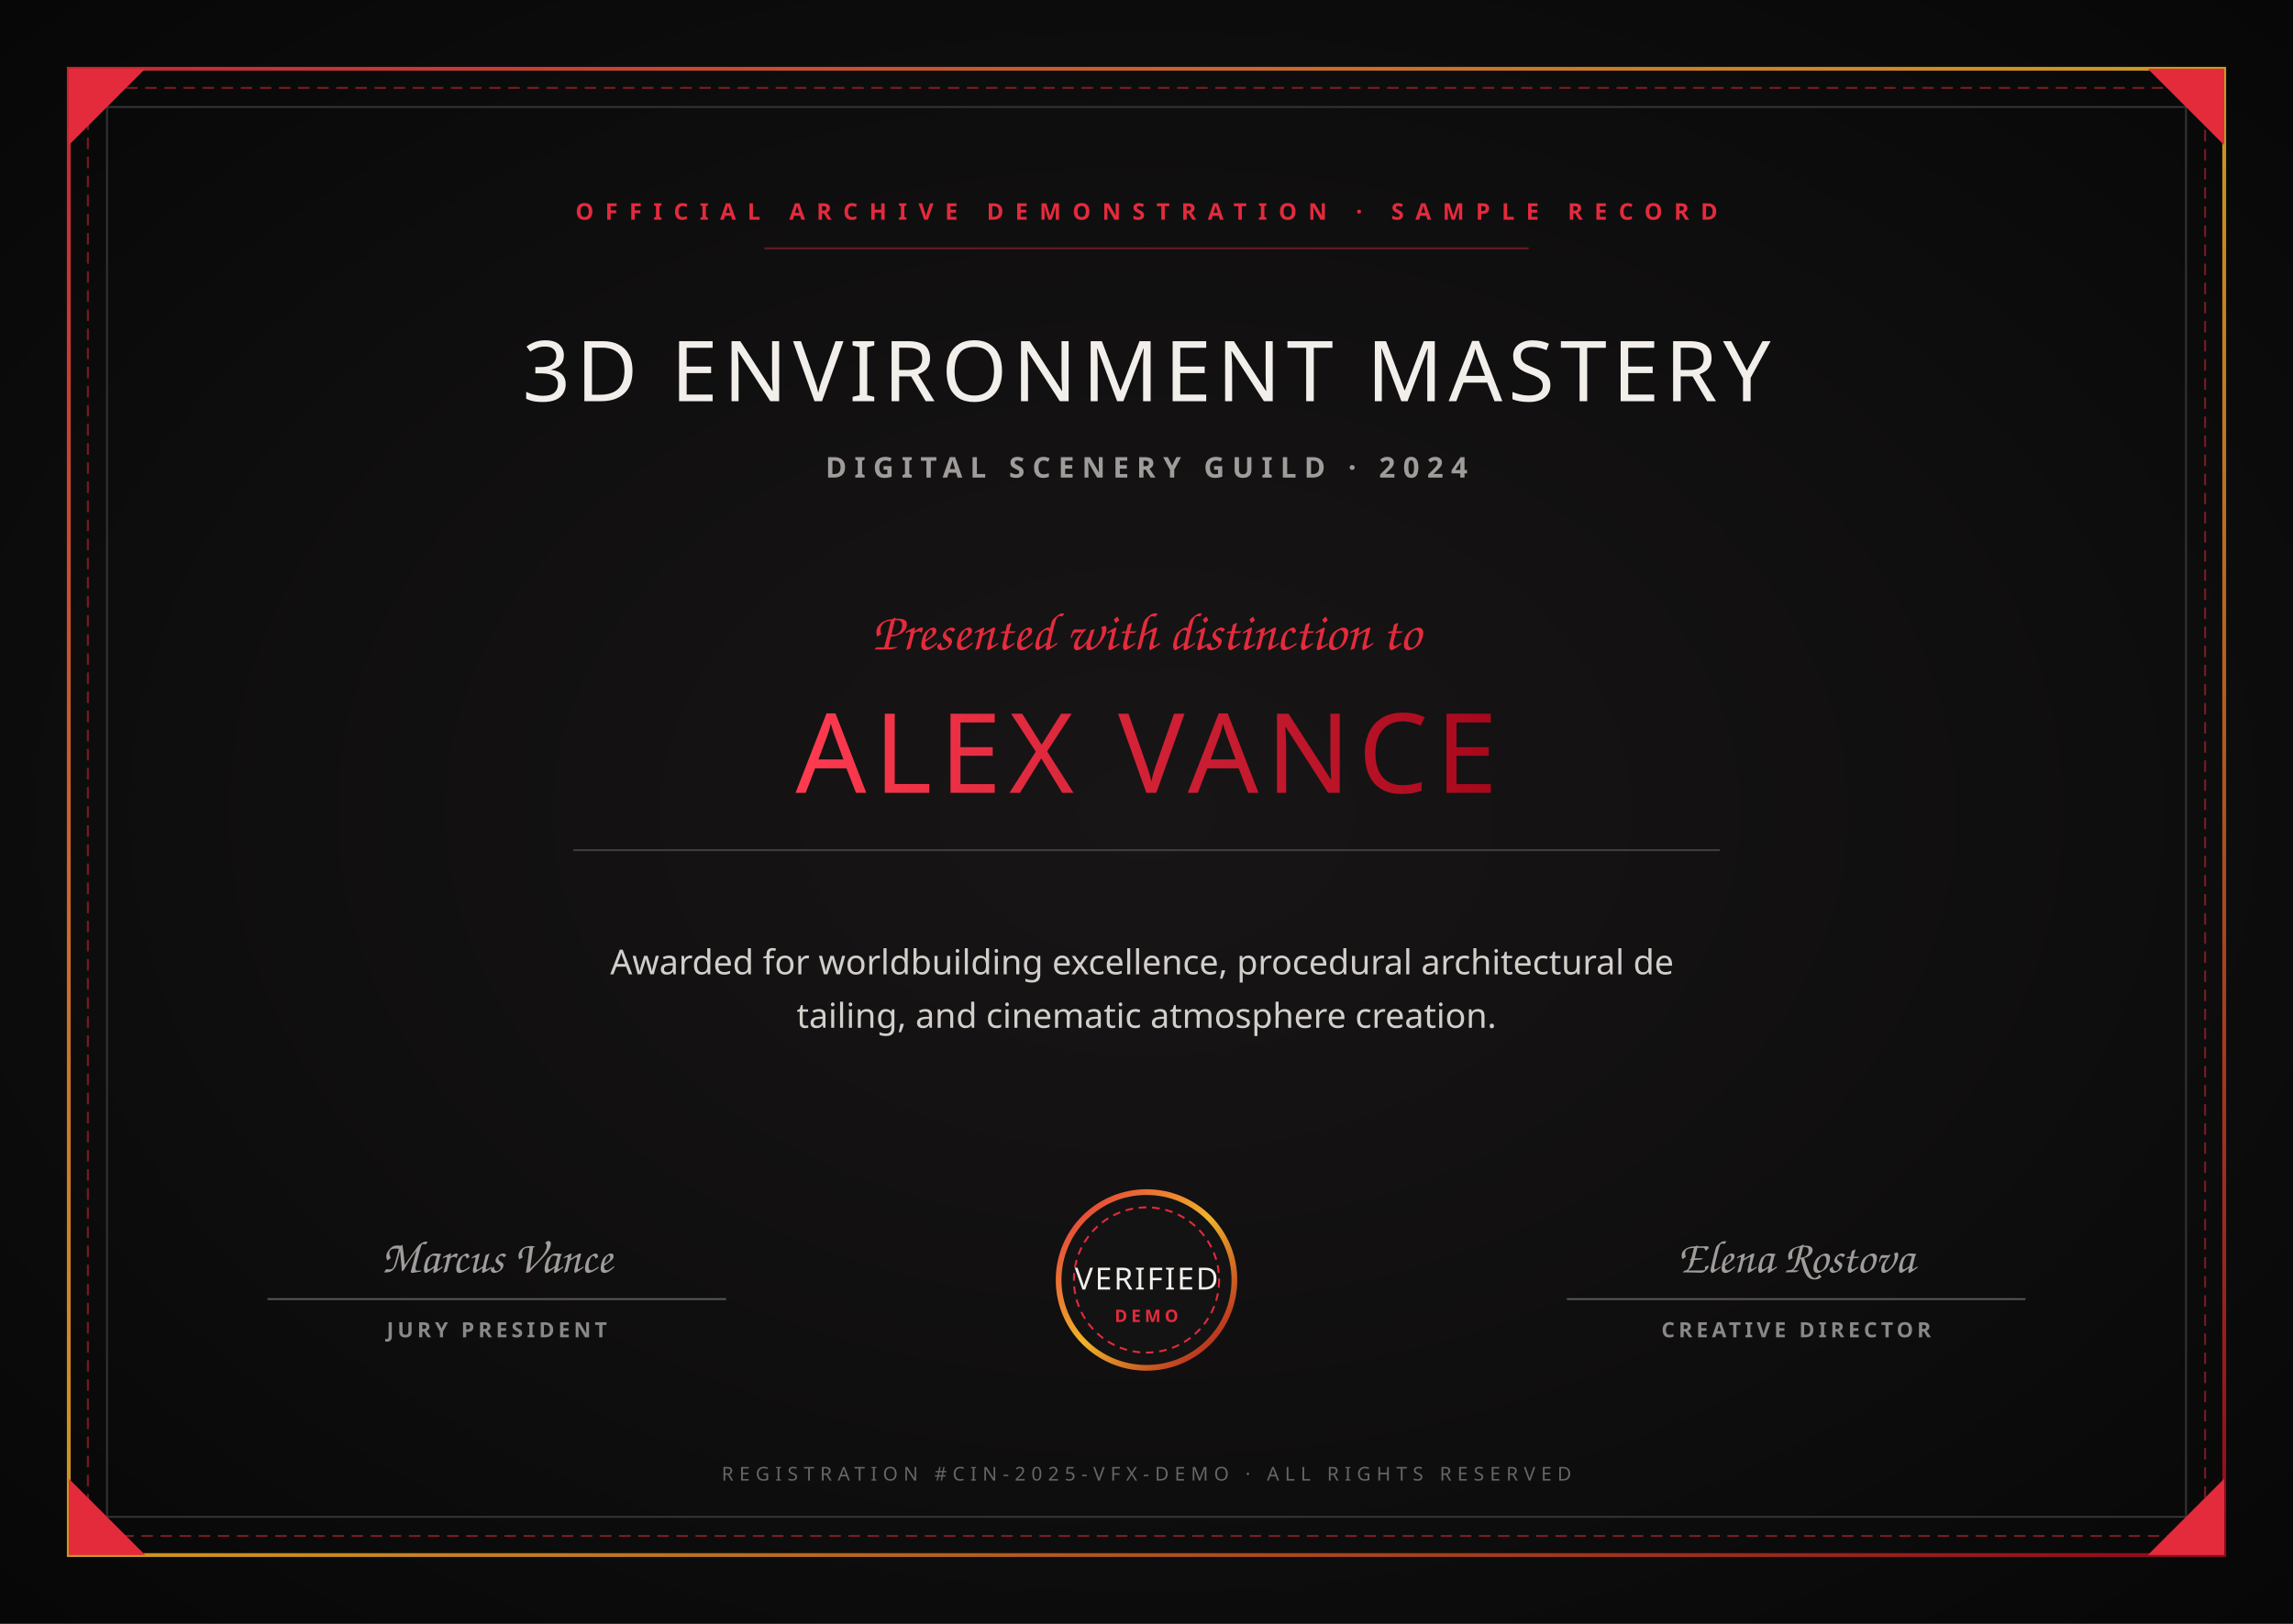
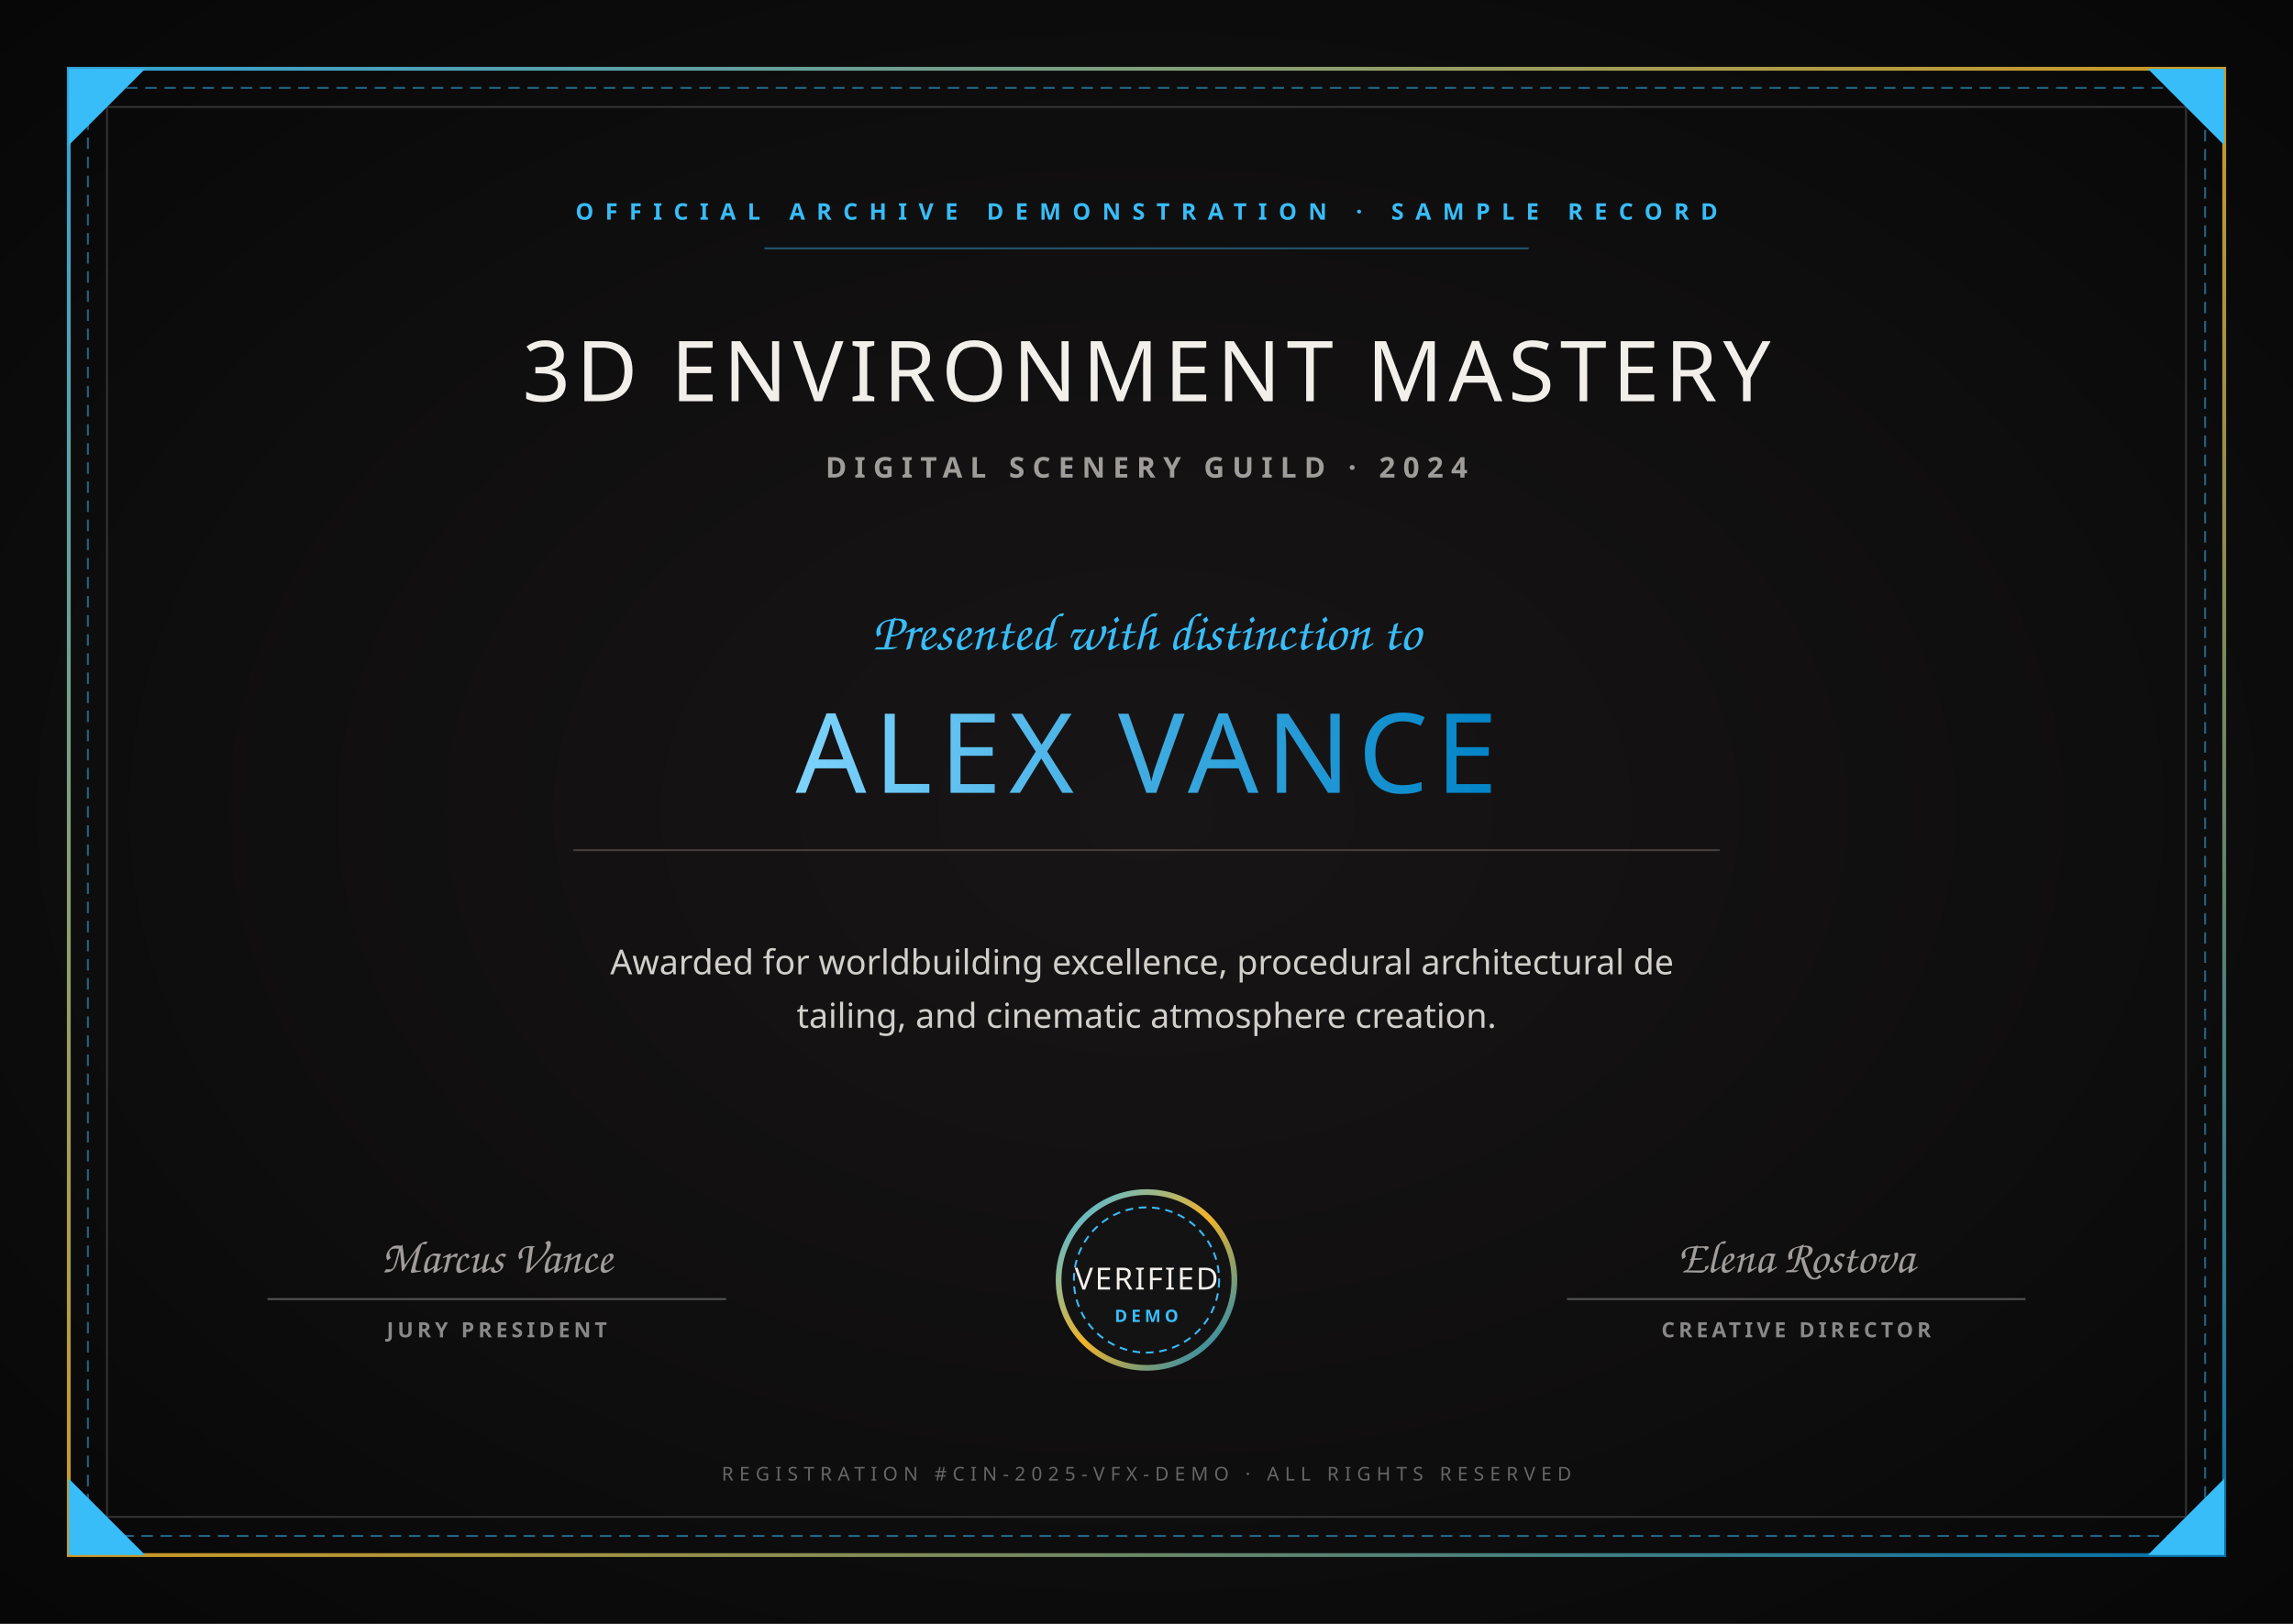
<svg xmlns="http://www.w3.org/2000/svg" viewBox="0 0 1200 850" width="1200" height="850">
  <defs>
    <radialGradient id="certBg" cx="50%" cy="50%" r="70%">
      <stop offset="0%" stop-color="#181516" />
      <stop offset="60%" stop-color="#0f0e0f" />
      <stop offset="100%" stop-color="#080708" />
    </radialGradient>
    <linearGradient id="goldBorder" x1="0%" y1="0%" x2="100%" y2="100%">
-       <stop offset="0%" stop-color="#e32b3c" />
+       <stop offset="0%" stop-color="#38BDF8" />
      <stop offset="50%" stop-color="#f0b429" />
-       <stop offset="100%" stop-color="#a6081c" />
+       <stop offset="100%" stop-color="#0284c7" />
    </linearGradient>
    <linearGradient id="redAccent" x1="0%" y1="0%" x2="100%" y2="0%">
-       <stop offset="0%" stop-color="#ff3b50" />
-       <stop offset="100%" stop-color="#a6081c" />
+       <stop offset="0%" stop-color="#7DD3FC" />
+       <stop offset="100%" stop-color="#0284c7" />
    </linearGradient>
  </defs>
  <rect width="1200" height="850" fill="url(#certBg)" />
  <rect x="36" y="36" width="1128" height="778" fill="none" stroke="url(#goldBorder)" stroke-width="2" opacity="0.85" />
-   <rect x="46" y="46" width="1108" height="758" fill="none" stroke="#e32b3c" stroke-width="1" stroke-dasharray="6,4" opacity="0.5" />
+   <rect x="46" y="46" width="1108" height="758" fill="none" stroke="#38BDF8" stroke-width="1" stroke-dasharray="6,4" opacity="0.5" />
  <rect x="56" y="56" width="1088" height="738" fill="none" stroke="#333" stroke-width="1" />
-   <g fill="#e32b3c">
+   <g fill="#38BDF8">
    <polygon points="36,36 76,36 36,76" />
    <polygon points="1164,36 1124,36 1164,76" />
    <polygon points="36,814 76,814 36,774" />
    <polygon points="1164,814 1124,814 1164,774" />
  </g>
-   <text x="600" y="115" font-family="'Manrope', sans-serif" font-size="12" font-weight="700" letter-spacing="6" fill="#e32b3c" text-anchor="middle">OFFICIAL ARCHIVE DEMONSTRATION · SAMPLE RECORD</text>
-   <line x1="400" y1="130" x2="800" y2="130" stroke="#e32b3c" stroke-width="1" opacity="0.4" />
+   <text x="600" y="115" font-family="'Manrope', sans-serif" font-size="12" font-weight="700" letter-spacing="6" fill="#38BDF8" text-anchor="middle">OFFICIAL ARCHIVE DEMONSTRATION · SAMPLE RECORD</text>
+   <line x1="400" y1="130" x2="800" y2="130" stroke="#38BDF8" stroke-width="1" opacity="0.4" />
  <text x="600" y="210" font-family="'Anton', sans-serif" font-size="44" letter-spacing="3" fill="#f2efeb" text-anchor="middle">3D ENVIRONMENT MASTERY</text>
  <text x="600" y="250" font-family="'Manrope', sans-serif" font-size="15" font-weight="600" letter-spacing="4" fill="#a09c9a" text-anchor="middle">DIGITAL SCENERY GUILD · 2024</text>
-   <text x="600" y="340" font-family="'Caveat', cursive" font-size="28" fill="#e32b3c" text-anchor="middle">Presented with distinction to</text>
+   <text x="600" y="340" font-family="'Caveat', cursive" font-size="28" fill="#38BDF8" text-anchor="middle">Presented with distinction to</text>
  <text x="600" y="415" font-family="'Anton', sans-serif" font-size="58" letter-spacing="4" fill="url(#redAccent)" text-anchor="middle">ALEX VANCE</text>
  <line x1="300" y1="445" x2="900" y2="445" stroke="#443b3b" stroke-width="1" />
  <text x="600" y="510" font-family="'Manrope', sans-serif" font-size="18" fill="#d2ceca" text-anchor="middle" max-width="800">
    <tspan x="600" dy="0">Awarded for worldbuilding excellence, procedural architectural de</tspan>
    <tspan x="600" dy="28">tailing, and cinematic atmosphere creation.</tspan>
  </text>
  <g transform="translate(600, 670)">
    <circle r="46" fill="#141314" stroke="url(#goldBorder)" stroke-width="3" />
-     <circle r="38" fill="none" stroke="#e32b3c" stroke-width="1" stroke-dasharray="4,3" />
+     <circle r="38" fill="none" stroke="#38BDF8" stroke-width="1" stroke-dasharray="4,3" />
    <text y="5" font-family="'Anton', sans-serif" font-size="16" letter-spacing="1" fill="#f2efeb" text-anchor="middle">VERIFIED</text>
-     <text y="22" font-family="'Manrope', sans-serif" font-size="9" font-weight="700" letter-spacing="2" fill="#e32b3c" text-anchor="middle">DEMO</text>
+     <text y="22" font-family="'Manrope', sans-serif" font-size="9" font-weight="700" letter-spacing="2" fill="#38BDF8" text-anchor="middle">DEMO</text>
  </g>
  <g transform="translate(260, 680)">
    <line x1="-120" y1="0" x2="120" y2="0" stroke="#555" stroke-width="1" />
    <text y="-14" font-family="'Caveat', cursive" font-size="24" fill="#a09c9a" text-anchor="middle">Marcus Vance</text>
    <text y="20" font-family="'Manrope', sans-serif" font-size="11" font-weight="600" letter-spacing="2" fill="#888" text-anchor="middle">JURY PRESIDENT</text>
  </g>
  <g transform="translate(940, 680)">
    <line x1="-120" y1="0" x2="120" y2="0" stroke="#555" stroke-width="1" />
    <text y="-14" font-family="'Caveat', cursive" font-size="24" fill="#a09c9a" text-anchor="middle">Elena Rostova</text>
    <text y="20" font-family="'Manrope', sans-serif" font-size="11" font-weight="600" letter-spacing="2" fill="#888" text-anchor="middle">CREATIVE DIRECTOR</text>
  </g>
  <text x="600" y="775" font-family="'Manrope', sans-serif" font-size="10" letter-spacing="3" fill="#666" text-anchor="middle">REGISTRATION #CIN-2025-VFX-DEMO · ALL RIGHTS RESERVED</text>
</svg>
